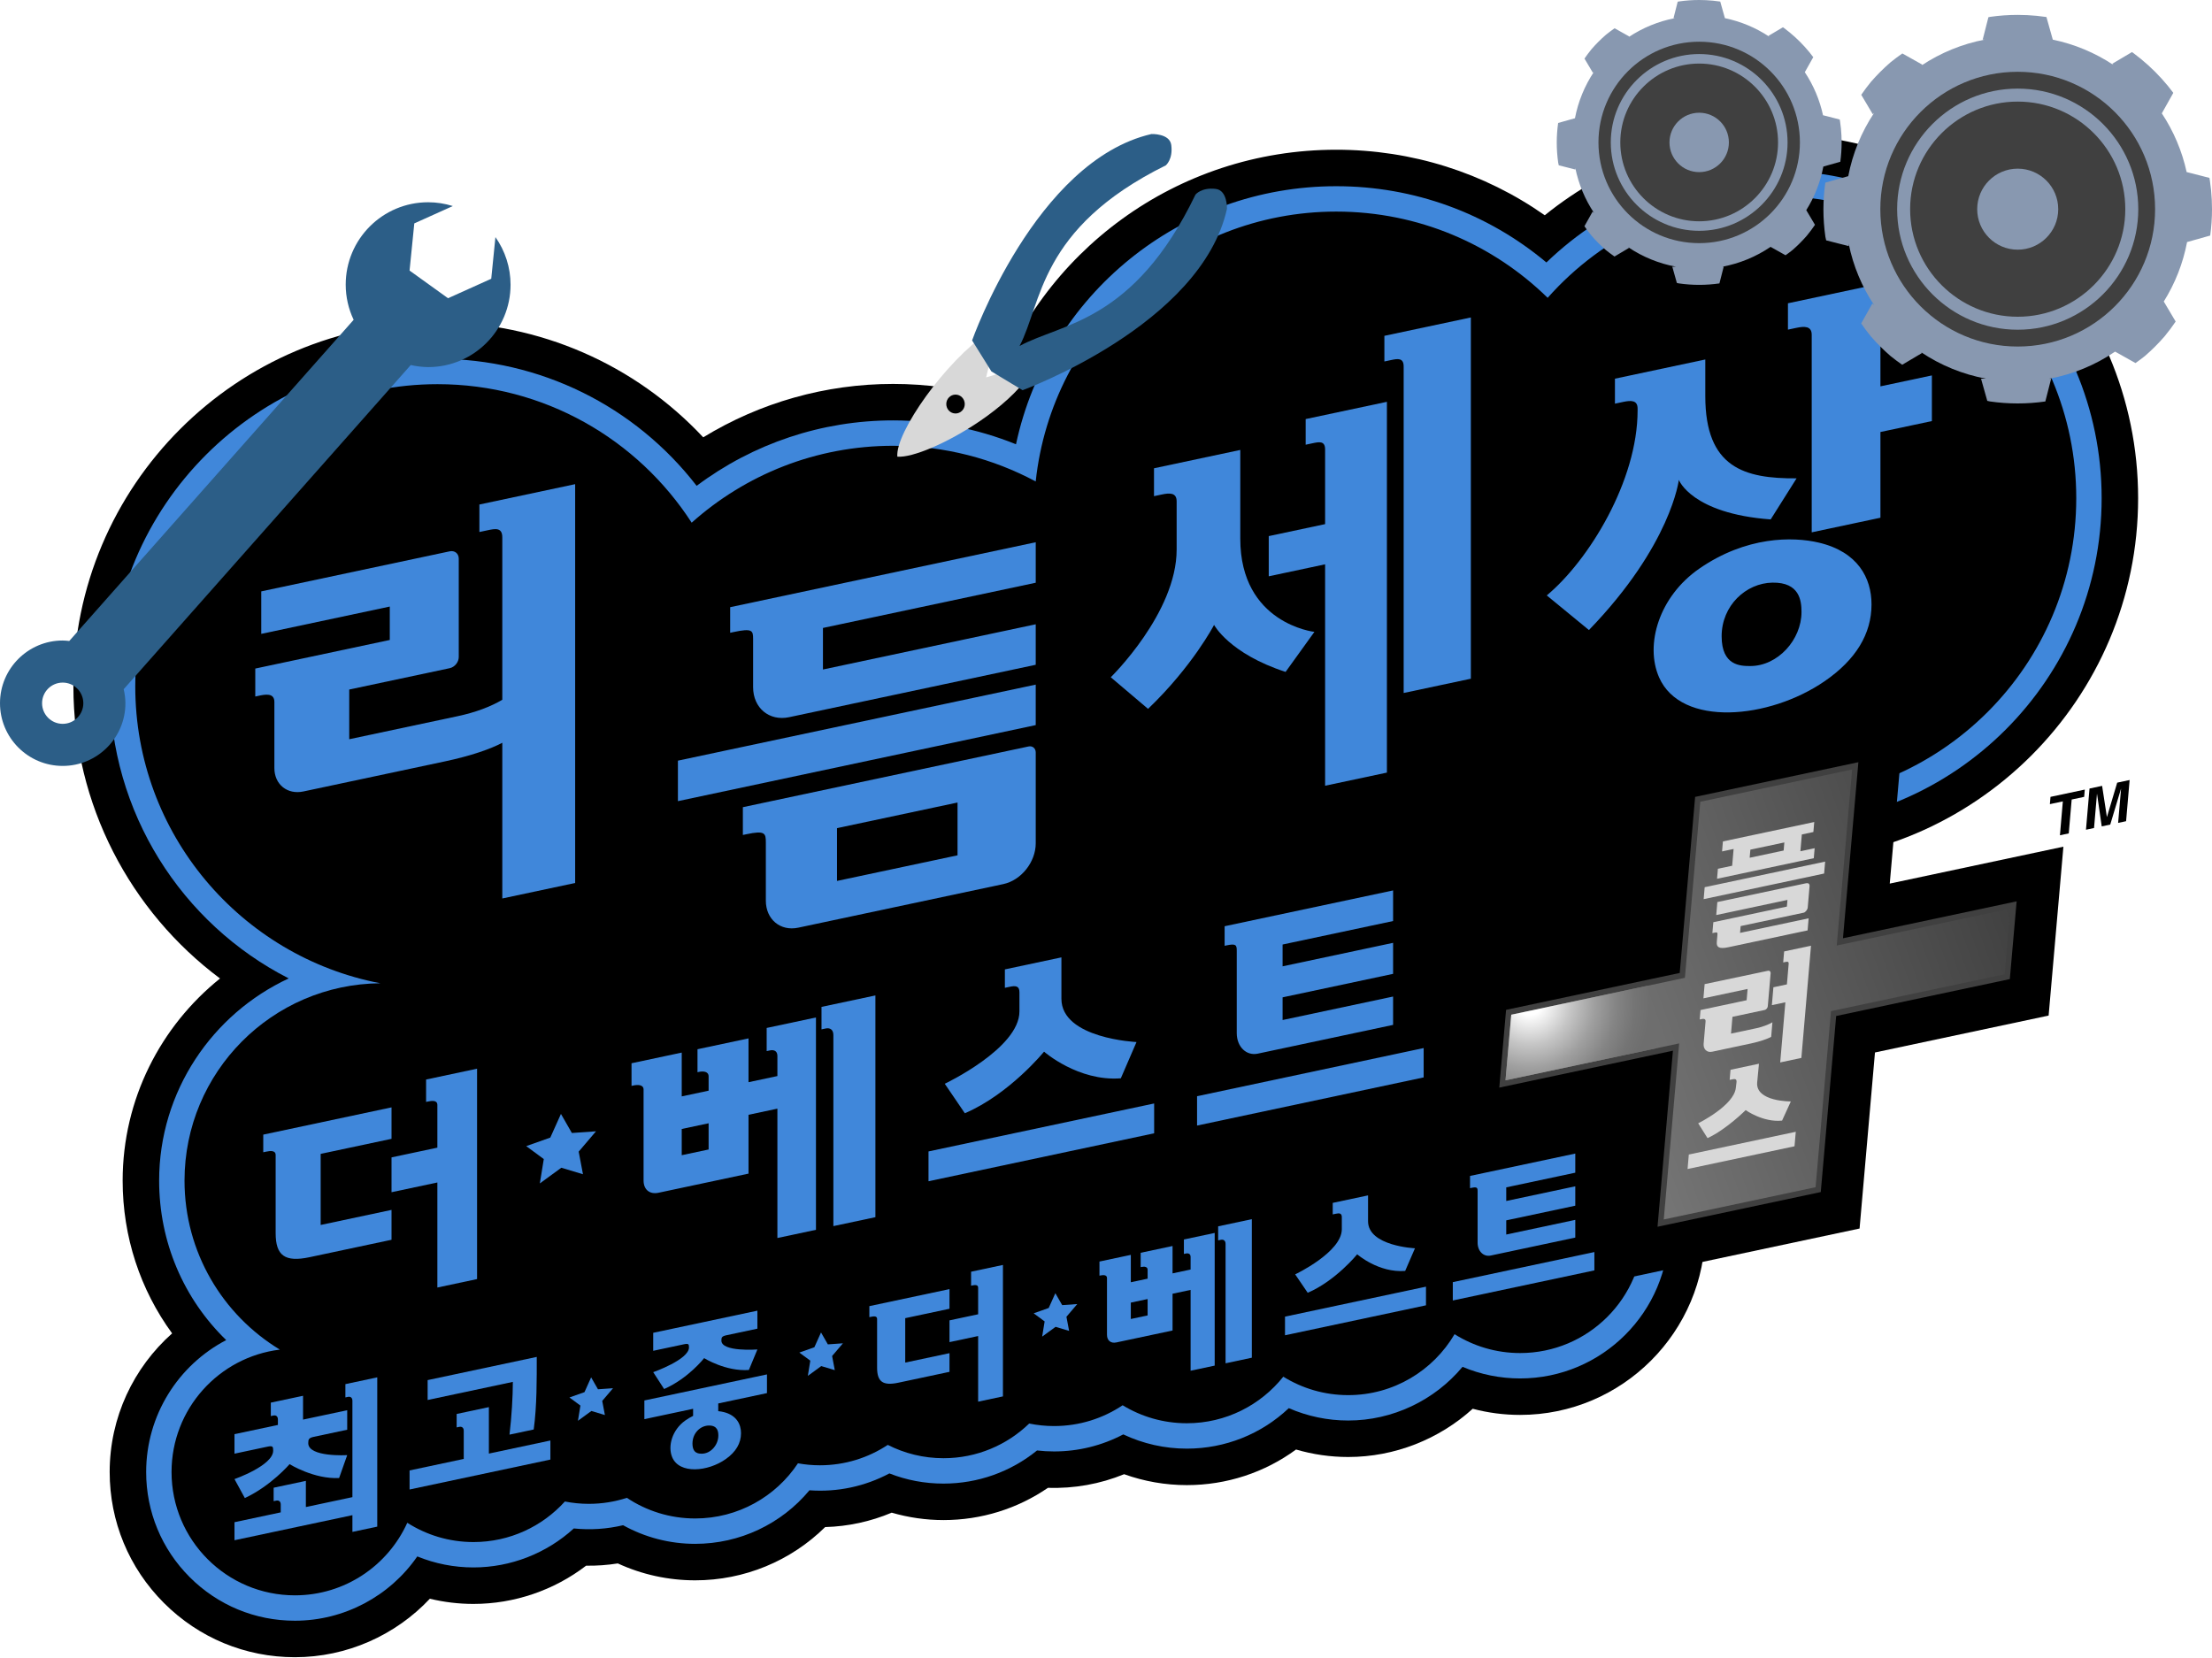
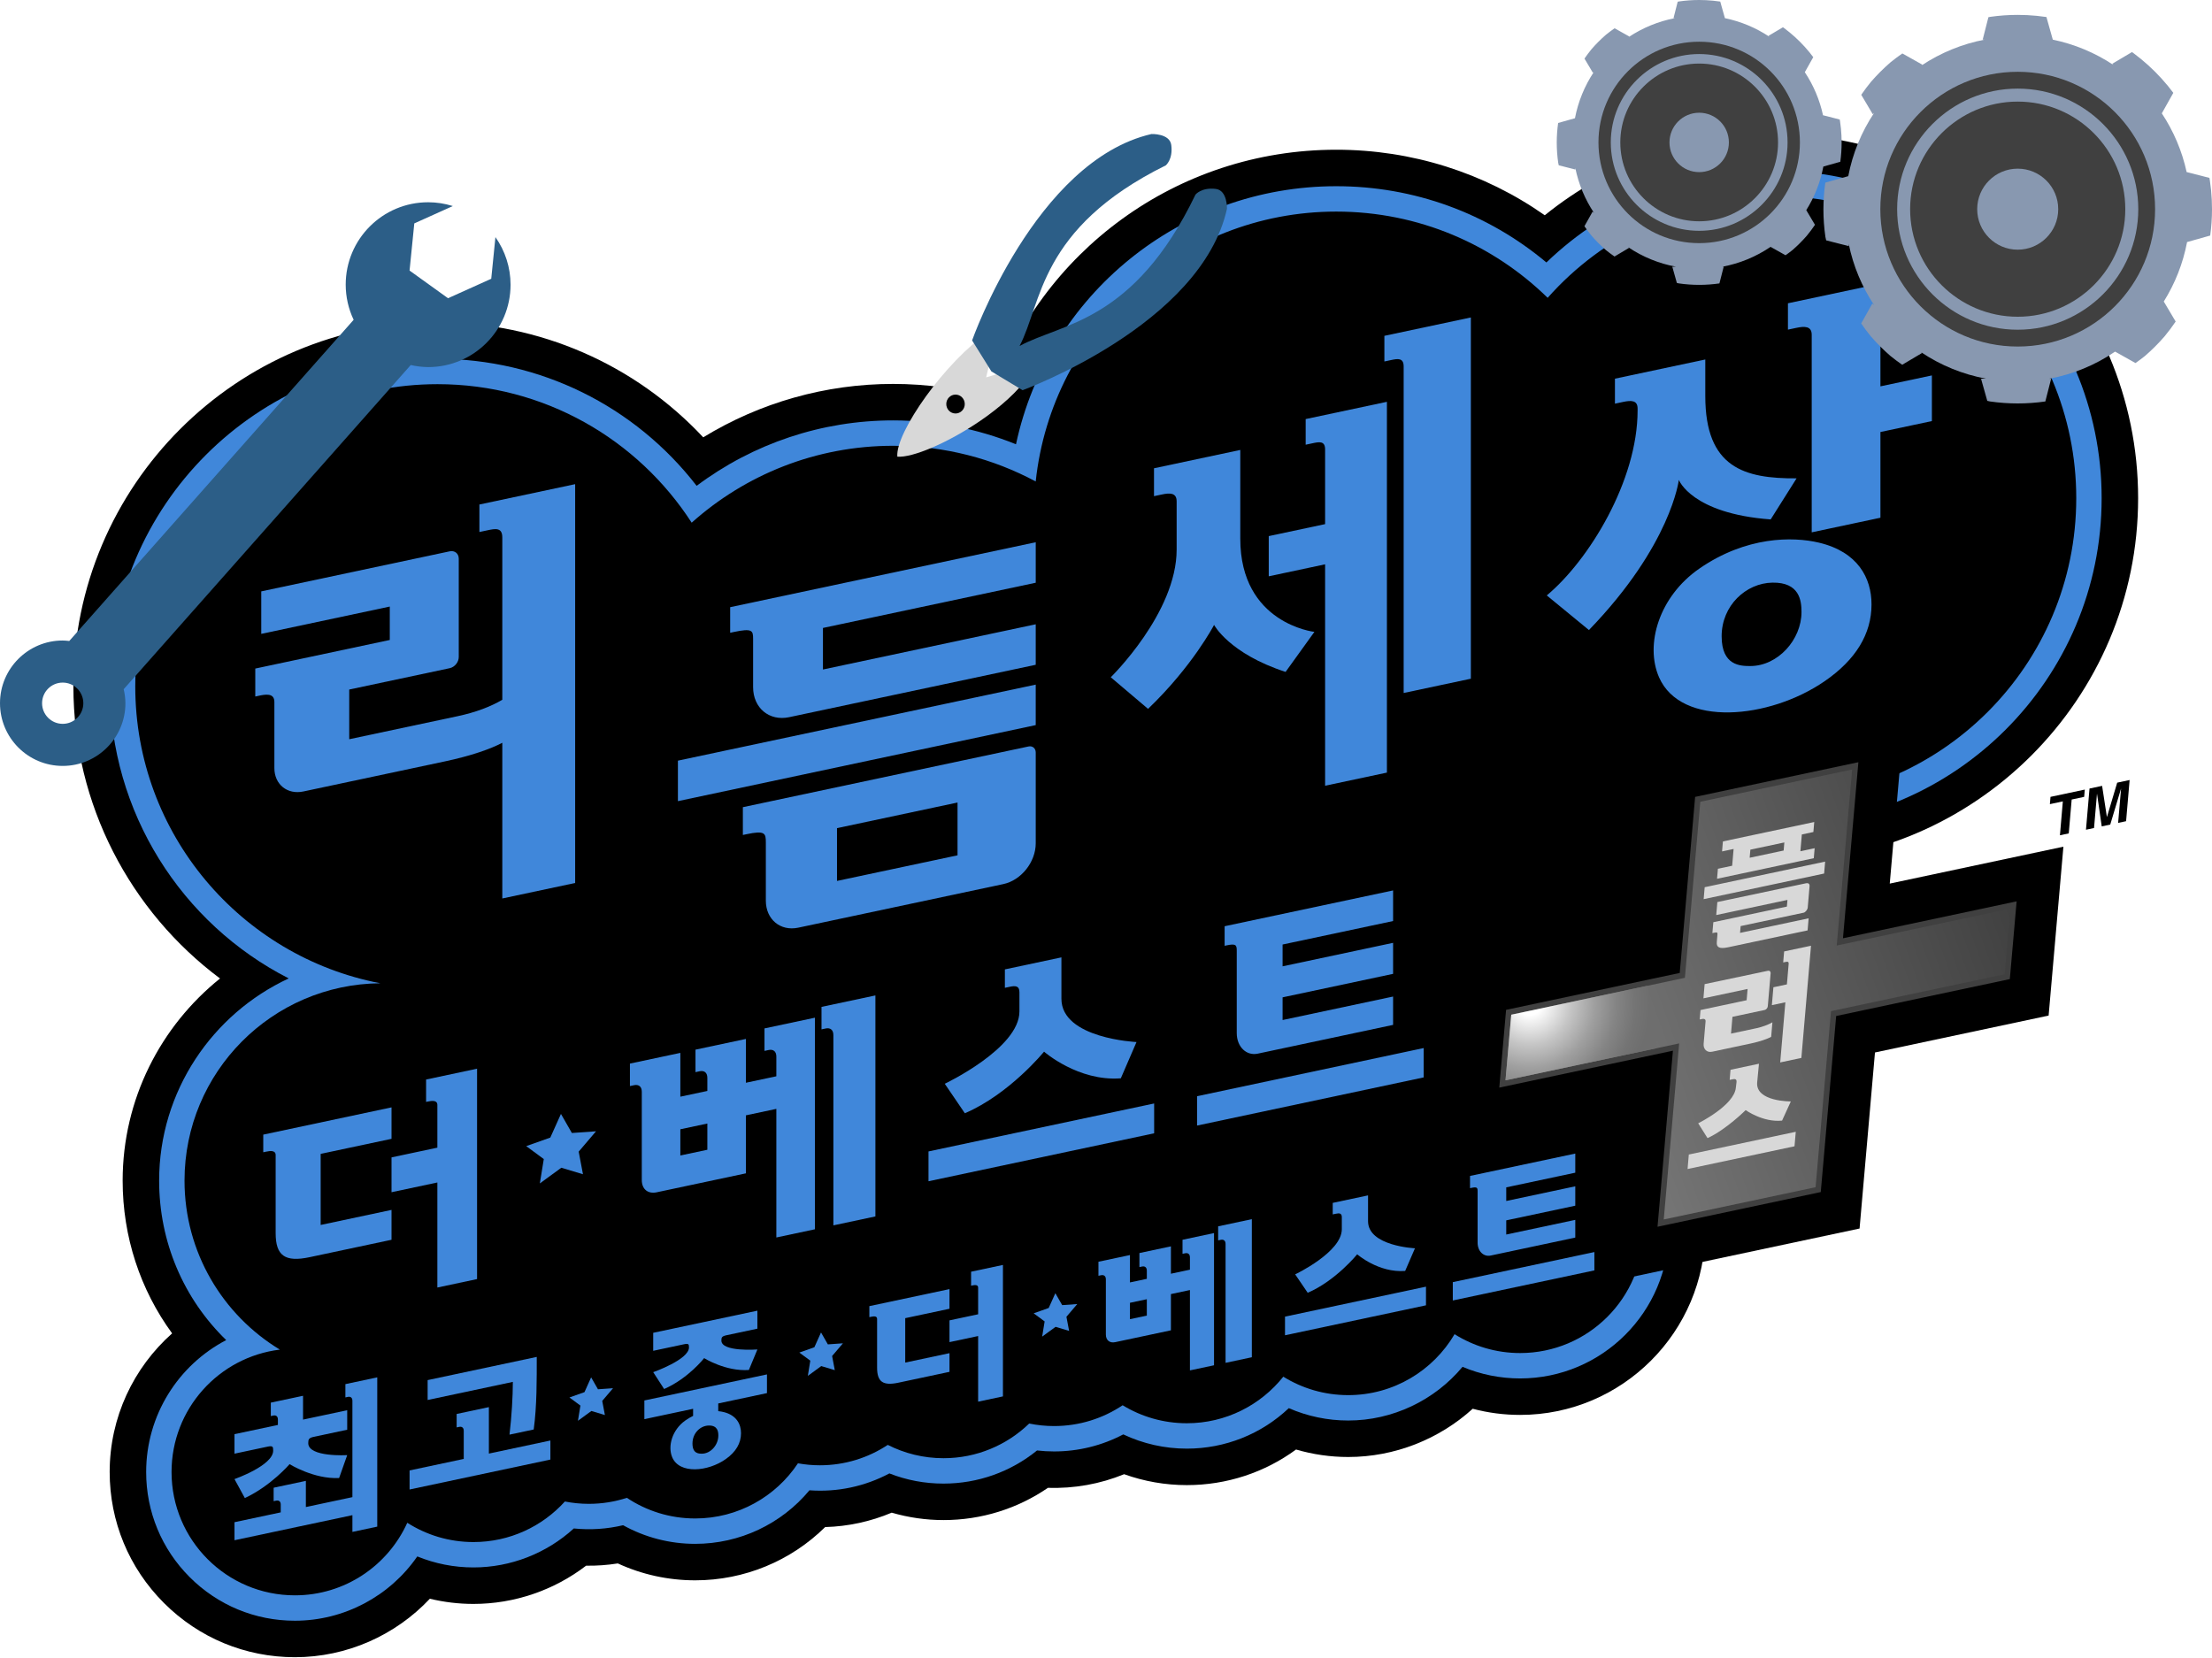
<svg xmlns="http://www.w3.org/2000/svg" xmlns:xlink="http://www.w3.org/1999/xlink" version="1.1" id="Layer_1" x="0px" y="0px" viewBox="0 0 666.667 499.493" xml:space="preserve" width="666.667" height="499.493">
  <defs id="defs47893" />
  <style type="text/css" id="style47793">
	.st0{fill:#4087DA;}
	.st1{fill:#404040;}
	.st2{fill:url(#SVGID_1_);}
	.st3{clip-path:url(#SVGID_2_);fill:url(#SVGID_3_);}
	.st4{fill:#D8D8D8;}
	.st5{fill-rule:evenodd;clip-rule:evenodd;fill:#8898B0;}
	.st6{fill-rule:evenodd;clip-rule:evenodd;fill:#404040;}
	.st7{fill:#8898B0;}
	.st8{fill:#2C5E87;}
	.st9{fill-rule:evenodd;clip-rule:evenodd;fill:#2C5E87;}
</style>
  <g id="Cloud_00000000183532777433781470000003896592949874560179_" transform="scale(1.333333)">
    <path id="Black_00000155855611272096255510000006401015884962258084_" d="m 400.988,194.928 c 45.388,0 82.313,-36.925 82.313,-82.312 0,-45.387 -36.926,-82.312 -82.313,-82.312 -18.975,0 -37.248,6.572 -51.806,18.358 -13.729,-9.625 -30.057,-14.815 -47.133,-14.815 -36.068,0 -67.014,23.091 -78.028,55.973 -7.184,-2.001 -14.647,-3.033 -22.142,-3.033 -15.267,0 -30.085,4.22 -42.923,12.073 -15.419,-16.485 -36.991,-25.999 -60.053,-25.999 -45.387,0 -82.312,36.925 -82.312,82.312 0,26.677 12.853,50.868 33.144,66.021 -13.403,10.766 -22.011,27.278 -22.011,45.694 0,12.711 3.994,24.692 11.183,34.529 -8.698,7.714 -14.117,18.965 -14.117,31.339 -4.9e-4,11.182 4.354,21.695 12.261,29.603 7.907,7.906 18.42,12.262 29.603,12.262 11.728,0 22.723,-4.939 30.513,-13.22 3.206,0.776 6.511,1.174 9.851,1.174 0.002,0 0.002,0 0.004,0 9.253,0 18.209,-3.089 25.464,-8.643 2.41,0.039 4.802,-0.136 7.164,-0.511 5.454,2.513 11.397,3.821 17.486,3.821 11.131,0 21.625,-4.39 29.378,-12.038 5.21,-0.146 10.3,-1.255 15.049,-3.258 3.795,1.104 7.749,1.675 11.705,1.675 8.526,0 16.7,-2.554 23.611,-7.292 5.94,0.2 11.805,-0.863 17.219,-3.077 4.521,1.624 9.312,2.466 14.17,2.466 9.022,0 17.609,-2.854 24.692,-8.046 3.807,1.116 7.772,1.69 11.785,1.69 10.504,0 20.533,-4.005 28.146,-10.904 3.475,0.92 7.072,1.391 10.711,1.391 23.084,0 41.864,-18.779 41.864,-41.863 0,-1.772 -0.11,-3.529 -0.328,-5.267 12.831,-11.612 20.253,-28.085 20.253,-45.745 0,-9.841 -2.324,-19.441 -6.767,-28.113 0.277,-1.309 0.51,-2.626 0.695,-3.949 0.556,0.011 1.111,0.017 1.667,0.017 z" />
    <path id="Blue_1_" class="st0" d="m 400.988,38.55 c -19.239,0 -37.68,7.51 -51.437,20.782 -13.308,-11.157 -29.965,-17.239 -47.502,-17.239 -35.3,0 -65.147,24.579 -72.394,58.336 -8.782,-3.545 -18.249,-5.396 -27.776,-5.396 -16.097,0 -31.64,5.213 -44.409,14.791 -13.992,-18.091 -35.447,-28.717 -58.567,-28.717 -40.84,0 -74.065,33.226 -74.065,74.065 0,28.375 16.153,53.621 40.423,66.005 -17.264,8.011 -29.29,25.529 -29.29,45.71 0,13.851 5.518,26.692 15.158,36.049 -10.826,5.644 -18.091,16.979 -18.091,29.819 -4.9e-4,8.979 3.496,17.421 9.846,23.771 6.35,6.35 14.791,9.847 23.771,9.847 11.143,0 21.463,-5.553 27.67,-14.535 4.009,1.639 8.312,2.489 12.695,2.489 10e-4,0 0.002,0 0.003,0 8.411,0 16.516,-3.179 22.682,-8.811 3.748,0.384 7.511,0.129 11.14,-0.73 4.971,2.761 10.551,4.209 16.292,4.209 10.061,0 19.475,-4.467 25.831,-12.105 6.366,0.46 12.563,-0.894 18.071,-3.815 3.888,1.527 7.988,2.3 12.229,2.3 7.769,0 15.172,-2.641 21.145,-7.489 1.278,0.146 2.566,0.221 3.854,0.221 5.492,0 10.833,-1.324 15.636,-3.854 4.47,2.113 9.373,3.219 14.365,3.219 8.676,0 16.851,-3.288 23.052,-9.151 4.216,1.838 8.781,2.796 13.426,2.796 10.023,0 19.511,-4.544 25.843,-12.133 4.1,1.724 8.518,2.62 13.015,2.62 18.536,0 33.617,-15.081 33.617,-33.617 0,-2.894 -0.364,-5.737 -1.085,-8.496 13.233,-10.109 21.01,-25.692 21.01,-42.516 0,-9.521 -2.51,-18.782 -7.283,-26.953 1.186,-4.33 1.785,-8.787 1.785,-13.285 0,-0.214 -0.002,-0.428 -0.005,-0.643 3.095,0.391 6.219,0.587 9.346,0.587 40.84,0 74.066,-33.226 74.066,-74.065 0,-40.84 -33.227,-74.065 -74.066,-74.065 z" />
    <path id="Black_1_" d="m 400.989,44.287 c -20.36,0 -38.637,8.909 -51.155,23.036 C 337.513,55.266 320.651,47.83 302.05,47.83 c -35.264,-6e-5 -64.285,26.715 -67.938,61.009 -9.602,-5.147 -20.575,-8.069 -32.232,-8.069 -17.493,0 -33.448,6.577 -45.534,17.388 C 144.18,99.318 122.999,86.844 98.904,86.844 c -37.737,0 -68.328,30.592 -68.328,68.328 0,33.316 23.845,61.057 55.399,67.102 -24.479,0.192 -44.266,20.089 -44.266,44.613 0,16.201 8.635,30.383 21.552,38.201 -13.795,1.676 -24.485,13.419 -24.485,27.667 -6e-5,15.398 12.482,27.88 27.88,27.88 11.305,6e-5 21.031,-6.732 25.407,-16.403 4.323,2.755 9.452,4.358 14.958,4.358 8.196,6e-5 15.565,-3.537 20.666,-9.167 1.751,0.344 3.559,0.529 5.411,0.529 3.003,0 5.893,-0.48 8.603,-1.359 4.42,2.945 9.727,4.665 15.437,4.665 9.699,0 18.237,-4.955 23.232,-12.469 1.608,0.288 3.261,0.447 4.952,0.447 5.674,0 10.948,-1.699 15.351,-4.61 3.784,1.921 8.062,3.01 12.596,3.01 7.528,0 14.354,-2.989 19.37,-7.838 1.818,0.373 3.7,0.569 5.628,0.569 5.735,0 11.063,-1.733 15.495,-4.702 4.226,2.58 9.192,4.068 14.506,4.068 8.835,6e-5 16.704,-4.114 21.812,-10.526 4.261,2.641 9.284,4.17 14.665,4.17 10.25,6e-5 19.202,-5.535 24.047,-13.776 4.292,2.697 9.367,4.263 14.811,4.263 15.398,6e-5 27.88,-12.482 27.88,-27.88 0,-3.805 -0.765,-7.43 -2.144,-10.734 13.268,-8.495 22.069,-23.354 22.069,-40.277 0,-9.65 -2.869,-18.625 -7.786,-26.138 1.476,-4.433 2.287,-9.171 2.287,-14.1 0,-2.598 -0.235,-5.141 -0.661,-7.617 5.053,1.191 10.322,1.825 15.74,1.825 37.737,0 68.328,-30.592 68.329,-68.328 -1e-5,-37.737 -30.592,-68.329 -68.329,-68.329 z" />
  </g>
  <g id="_xFF0B__1_" transform="scale(1.333333)">
    <g id="_xFF0B__00000041273916913447319150000010207247990595346349_">
      <polygon points="370.915,211.695 331.663,220.038 328.323,258.216 367.575,249.873 364.093,289.671 420.338,277.715 423.819,237.917 463.071,229.574 466.411,191.397 427.16,199.74 430.641,159.942 374.397,171.897 " id="polygon47799" />
      <polygon class="st1" points="379.686,219.94 340.434,228.283 338.896,245.859 378.148,237.516 374.666,277.314 411.567,269.471 415.049,229.673 454.3,221.33 455.838,203.753 416.586,212.096 420.068,172.298 383.167,180.142 " id="polygon47801" />
      <linearGradient id="SVGID_1_" gradientUnits="userSpaceOnUse" x1="340.715" y1="245.443" x2="453.961" y2="204.225" gradientTransform="translate(0.0289,-0.02789)">
        <stop offset="0" style="stop-color:#828282" id="stop47803" />
        <stop offset="0.27" style="stop-color:#707070" id="stop47805" />
        <stop offset="1" style="stop-color:#414141" id="stop47807" />
      </linearGradient>
      <polygon class="st2" points="380.855,221.039 341.604,229.382 340.306,244.212 379.558,235.869 376.076,275.667 410.397,268.372 413.879,228.573 453.131,220.23 454.428,205.401 415.177,213.744 418.658,173.946 384.337,181.241 " id="polygon47810" style="fill:url(#SVGID_1_)" />
      <g id="g47835">
        <defs id="defs47813">
          <polygon id="SVGID_6_" points="380.855,221.039 341.604,229.382 340.306,244.212 379.558,235.869 " />
        </defs>
        <clipPath id="SVGID_2_">
          <use xlink:href="#SVGID_6_" style="overflow:visible" id="use47815" />
        </clipPath>
        <radialGradient id="SVGID_3_" cx="351.558" cy="267.275" r="34.401" gradientTransform="matrix(0.79125,0,0,0.79125,67.58496,15.30352)" gradientUnits="userSpaceOnUse">
          <stop offset="0.1" style="stop-color:#FFFFFF" id="stop47818" />
          <stop offset="0.139" style="stop-color:#F5F5F5" id="stop47820" />
          <stop offset="0.345" style="stop-color:#C5C5C5" id="stop47822" />
          <stop offset="0.54" style="stop-color:#9F9F9F" id="stop47824" />
          <stop offset="0.72" style="stop-color:#848484" id="stop47826" />
          <stop offset="0.879" style="stop-color:#747474" id="stop47828" />
          <stop offset="1" style="stop-color:#6E6E6E" id="stop47830" />
        </radialGradient>
        <path class="st3" d="m 345.44,201.426 c -13.536,0 -24.608,11.62 -25.565,25.122 -1.116,15.758 11.267,28.96 26.822,29.096 l 27.364,-2e-5 c 0,0 0.411,-19.726 0.411,-20.109 0,-3.367 -1.94,-34.108 -29.032,-34.108 z" clip-path="url(#SVGID_2_)" id="path47833" style="fill:url(#SVGID_3_)" />
      </g>
    </g>
    <path id="스_00000098216975898600519910000015412062904805126294_" class="st4" d="m 404.801,248.983 -1.982,4.336 c -4.306,0.449 -8.229,-2.373 -8.229,-2.373 0,0 -4.417,4.407 -8.62,6.331 l -2.113,-3.35 c 0,0 8.169,-4.024 8.518,-8.078 l 0.15,-1.259 c 0.062,-0.724 -0.386,-0.723 -0.968,-0.599 l -0.585,0.124 0.196,-2.287 6.429,-1.367 -0.405,4.227 c -0.376,4.377 7.609,4.294 7.609,4.294 z m -23.062,12.004 -0.281,3.275 24.175,-5.139 0.281,-3.275 z" />
    <path id="러_00000149343708537089004440000006094829385774979723_" class="st4" d="m 397.064,232.423 c 1.324,-0.281 2.706,-0.814 3.573,-1.324 l -0.283,3.296 c -0.869,0.461 -2.571,1.061 -4.492,1.469 l -8.868,1.885 c -1.158,0.246 -2.01,-0.564 -1.903,-1.809 l 0.434,-5.051 c 0.062,-0.726 -0.626,-0.579 -1.09,-0.481 l -0.23,0.049 0.183,-2.134 10.421,-2.215 0.219,-2.551 -9.988,2.123 0.276,-3.212 14.324,-3.024 c 0.361,-0.076 0.627,0.177 0.594,0.565 l -0.641,7.46 c -0.033,0.389 -0.354,0.767 -0.716,0.844 l -7.272,1.546 -0.326,3.795 z m 6.223,-17.348 -0.214,2.491 0.443,-0.094 c 0.441,-0.094 0.845,-0.18 0.793,0.424 l -0.398,4.632 -3.051,0.649 -0.347,4.045 3.051,-0.649 -1.167,13.591 4.785,-1.017 2.178,-25.362 z" />
    <path id="플_2_" class="st4" d="m 408.824,207.589 -0.234,2.73 -17.956,3.817 c -1.988,0.423 -2.671,0.021 -2.57,-1.161 l 0.141,-1.644 c 0.044,-0.513 -0.012,-0.633 -0.614,-0.505 l -0.524,0.111 0.212,-2.466 16.628,-3.534 0.129,-1.507 -16.1,3.422 0.252,-2.938 20.07,-4.251 c 0.469,-0.099 0.825,0.096 0.774,0.688 l -0.421,4.899 c -0.024,0.275 -0.457,0.972 -0.926,1.072 l -14.231,3.025 -0.132,1.537 z m 3.732,-12.818 -27.23,5.788 -0.232,2.699 27.23,-5.788 z m -5.594,-2.343 0.326,-3.793 2.61,-0.555 0.194,-2.259 -20.644,4.388 -0.194,2.259 2.61,-0.555 -0.326,3.793 -3.223,0.685 -0.194,2.259 21.869,-4.648 0.194,-2.259 z m -11.311,-0.356 7.681,-1.633 -0.157,1.829 -7.681,1.633 z" />
  </g>
  <g id="리듬_세상_더_x30FB_베스트_최고_x30FB_중_x30FB_더_x30FB_베스트_1_" transform="scale(1.333333)">
    <path id="트_2_" class="st0" d="m 340.471,268.409 v 3.08 l 15.606,-3.317 -3e-5,4.38 -15.606,3.317 v 3.205 l 15.606,-3.317 v 4.003 l -19.119,4.064 c -1.577,0.335 -2.96,-0.942 -2.96,-2.91 l 3e-5,-11.647 c 0,-0.789 -0.122,-1.016 -1.433,-0.737 l -0.28,0.06 3e-5,-2.764 23.792,-5.057 v 4.324 z m -12.079,21.426 v 4.145 l 32.002,-6.802 v -4.145 z" />
    <path id="스_2_" class="st0" d="m 319.84,282.181 -2.217,5.124 c -6.032,0.465 -10.843,-3.766 -10.843,-3.766 0,0 -4.859,5.988 -11.185,8.702 l -2.835,-4.166 c 0,0 10.545,-4.995 10.545,-10.21 v -2.724 c 0,-0.931 -0.602,-0.927 -1.369,-0.764 l -0.686,0.146 v -2.603 l 7.984,-1.697 -3e-5,5.845 c 10e-6,5.631 10.606,6.113 10.606,6.113 z m -29.377,15.452 -3e-5,4.213 31.867,-6.774 v -4.213 z" />
-     <path id="베_2_" class="st0" d="m 282.964,275.6 -6e-5,31.319 -5.937,1.262 1.2e-4,-26.981 c 0,-0.765 -0.465,-1.064 -1.082,-0.933 l -0.593,0.126 v -3.175 z m -15.358,7.862 0.439,-0.093 c 0.581,-0.123 1.078,0.052 1.078,0.777 l -3e-5,2.84 -4.079,0.867 3e-5,-6.187 -7.205,1.531 v 3.245 l 0.211,-0.045 c 0.581,-0.123 1.359,-0.084 1.359,0.641 l -3e-5,2.012 -3.797,0.807 2e-5,-6.187 -7.089,1.507 v 3.198 l 0.266,-0.057 c 0.581,-0.123 1.434,-0.15 1.434,0.575 l -5e-5,12.846 c 0,1.292 0.865,1.993 2.112,1.728 l 12.71,-2.701 3e-5,-8.31 4.079,-0.867 -6e-5,18.271 5.446,-1.157 6e-5,-29.991 -6.962,1.48 v 3.27 z m -8.198,13.896 -3.797,0.807 v -3.703 l 3.797,-0.807 z" />
+     <path id="path41-6" d="m 255.415,294.504 3.813,-0.81 v 3.704 l -3.813,0.81 z m 11.882,-14.246 v 3.175 l 0.594,-0.126 c 0.617,-0.131 1.082,0.167 1.082,0.932 v 2.779 l -4.299,0.914 v -6.188 l -7.121,1.514 v 3.175 l 0.594,-0.126 c 0.617,-0.131 1.082,0.167 1.082,0.932 v 1.85 l -3.813,0.81 v -6.188 l -7.121,1.513 v 3.175 l 0.593,-0.126 c 0.617,-0.131 1.082,0.168 1.082,0.932 v 4.7e-4 12.468 c 0,1.292 0.865,1.994 2.112,1.728 l 12.592,-2.676 v -8.192 l 4.299,-0.914 v 18.165 l 5.446,-1.158 v -29.886 z m 15.667,-4.659 v 31.214 l -5.937,1.263 v -26.877 c 0,-0.765 -0.465,-1.063 -1.082,-0.932 l -0.593,0.126 v -3.175 z" style="fill:#4087da;fill-opacity:1;fill-rule:nonzero;stroke:none;stroke-width:0.625" clip-path="none" />
    <polygon id="_x2605__4_" class="st0" points="237.05,295.677 233.648,296.884 236.129,298.71 235.57,302.15 238.605,299.937 241.663,300.855 241.057,297.662 243.505,294.789 240.096,295.029 238.551,292.335 " />
    <path id="더_1_" class="st0" d="m 204.617,308.018 10.007,-2.127 v 4.219 l -11.564,2.458 c -3.5,0.744 -4.801,-0.22 -4.801,-3.404 v -11.021 c -7.9e-4,-0.706 -0.789,-0.597 -1.365,-0.475 l -0.385,0.082 v -2.491 l 18.115,-3.85 v 4.443 l -10.007,2.127 v 10.039 z m 14.888,-20.541 v 3.162 l 0.227,-0.048 c 0.576,-0.122 1.365,-0.232 1.365,0.476 v 6.033 l -6.473,1.376 v 4.918 l 6.473,-1.376 -3e-5,14.837 5.607,-1.192 v -29.716 z" />
    <polygon id="_x2605__3_" class="st0" points="184.082,304.55 180.68,305.758 183.161,307.583 182.603,311.024 185.638,308.81 188.695,309.729 188.09,306.536 190.537,303.663 187.128,303.903 185.584,301.209 " />
    <path id="중_1_" class="st0" d="m 155.735,304.599 c 0,-0.745 -0.063,-0.945 -1.19,-0.706 l -6.893,1.465 v -4.069 l 23.549,-5.005 v 4.069 l -6.946,1.476 c -1.092,0.232 -1.19,0.494 -1.19,1.212 0,2.625 8.137,2.013 8.137,2.013 l -1.928,4.639 c -5.246,0.372 -10.113,-2.68 -10.113,-2.68 0,0 -3.541,4.569 -9.043,6.982 l -2.465,-3.81 c 0,0 8.083,-2.833 8.083,-5.587 z m 6.617,12.66 v 1.739 c 0.48,0.047 0.916,0.125 1.292,0.222 2.857,0.733 3.855,2.746 3.855,4.762 0,2.258 -1.144,4.217 -3.42,5.835 -4.073,2.896 -10.526,3.448 -12.136,-0.401 -1.05,-2.512 -0.008,-6.186 2.949,-8.294 0.595,-0.424 1.189,-0.768 1.775,-1.053 v -1.601 l -11.014,2.341 6e-5,-4.227 27.712,-5.89 v 4.227 z m 0.021,7.256 c 0,-0.865 -0.14,-2.284 -2.128,-2.268 -1.937,0.015 -3.719,1.716 -3.719,4.069 0,2.27 1.401,2.288 2.087,2.297 2.027,0.026 3.76,-1.978 3.76,-4.098 z" />
    <polygon id="_x2605__2_" class="st0" points="132.118,314.701 128.716,315.909 131.197,317.734 130.639,321.175 133.674,318.961 136.731,319.88 136.126,316.687 138.573,313.814 135.164,314.054 133.62,311.36 " />
    <path id="고_1_" class="st0" d="m 115.924,312.382 -19.261,4.094 v -4.495 l 24.665,-5.243 c 0,4.946 0.046,11.071 -0.689,16.407 l -5.472,1.163 c 0.481,-4.027 0.757,-8.629 0.757,-11.927 z m -5.417,16.21 6e-5,-10.505 -7.285,1.548 v 3.038 l 0.568,-0.121 c 0.59,-0.125 1.036,0.16 1.036,0.892 l -6e-5,6.354 -12.246,2.603 v 4.309 l 31.831,-6.766 v -4.309 z" />
    <path id="최_1_" class="st0" d="m 61.749,327.924 c 0,-0.887 -0.064,-1.158 -1.288,-0.898 l -7.458,1.585 v -4.409 l 9.815,-2.086 v -1.233 c 0,-0.732 -0.445,-1.018 -1.036,-0.892 l -0.568,0.121 v -3.038 l 7.285,-1.548 -6e-5,5.384 9.984,-2.122 v 4.409 l -7.516,1.598 c -1.182,0.251 -1.288,0.568 -1.288,1.446 0,3.208 8.804,2.703 8.804,2.703 l -1.83,5.171 c -5.676,0.299 -11.198,-3.136 -11.198,-3.136 0,0 -4.159,4.879 -10.111,7.665 l -2.34,-4.285 c -2e-5,-1e-5 8.746,-3.067 8.746,-6.433 z m 16.324,-15.034 v 3.003 l 0.561,-0.119 c 0.584,-0.124 1.024,0.158 1.024,0.882 l -6e-5,21.782 -10.519,2.236 6e-5,-5.915 -7.285,1.548 v 3.038 l 0.568,-0.121 c 0.59,-0.125 1.036,0.16 1.036,0.892 l -6e-5,1.764 -10.454,2.222 v 4.076 l 26.655,-5.666 v 3.783 l 5.616,-1.194 v -33.744 z" />
    <path id="트_1_" class="st0" d="m 289.917,213.514 3e-5,4.929 24.977,-5.309 v 7.011 l -24.977,5.309 v 5.129 l 24.977,-5.309 v 6.407 l -30.6,6.504 c -2.524,0.537 -4.738,-1.508 -4.738,-4.657 l 3e-5,-18.64 c 0,-1.263 -0.196,-1.626 -2.293,-1.18 l -0.449,0.095 3e-5,-4.423 38.08,-8.094 v 6.92 z m -19.333,34.292 v 6.634 l 51.219,-10.887 3e-5,-6.634 z" />
    <path id="스_1_" class="st0" d="m 256.898,235.557 -3.548,8.201 c -9.654,0.744 -17.354,-6.027 -17.354,-6.027 0,0 -7.777,9.584 -17.902,13.927 l -4.538,-6.667 c 0,0 16.877,-7.995 16.877,-16.341 v -4.36 c 0,-1.491 -0.963,-1.484 -2.191,-1.223 l -1.099,0.234 v -4.165 l 12.779,-2.716 v 9.356 c -1e-5,9.013 16.975,9.783 16.975,9.783 z m -47.018,24.73 v 6.742 l 51.004,-10.841 v -6.742 z" />
-     <path id="베_1_" class="st0" d="m 197.877,225.024 v 50.126 l -9.502,2.02 6e-5,-43.184 c 0,-1.224 -0.745,-1.702 -1.732,-1.493 l -0.95,0.202 v -5.082 z m -24.581,12.584 0.702,-0.149 c 0.93,-0.198 1.725,0.083 1.725,1.244 l -2e-5,4.546 -6.529,1.388 2e-5,-9.903 -11.531,2.451 v 5.194 l 0.337,-0.072 c 0.93,-0.198 2.175,-0.135 2.175,1.026 l -3e-5,3.22 -6.077,1.292 v -9.903 l -11.346,2.412 v 5.118 l 0.426,-0.091 c 0.93,-0.198 2.295,-0.24 2.295,0.921 l -5e-5,20.56 c 0,2.068 1.384,3.19 3.38,2.766 l 20.342,-4.324 2e-5,-13.3 6.529,-1.388 -6e-5,29.243 8.716,-1.853 v -48 l -11.143,2.368 v 5.233 z m -13.121,22.24 -6.077,1.292 v -5.927 l 6.077,-1.292 z" />
+     <path id="path41" d="m 153.787,255.278 6.102,-1.297 v 5.928 l -6.102,1.297 z m 19.016,-22.799 v 5.081 l 0.95,-0.201 c 0.987,-0.21 1.732,0.268 1.732,1.492 v 4.448 l -6.881,1.462 v -9.903 l -11.397,2.423 v 5.082 l 0.95,-0.202 c 0.987,-0.21 1.732,0.268 1.732,1.492 v 2.961 l -6.102,1.297 v -9.903 l -11.397,2.422 v 5.082 l 0.949,-0.202 c 0.988,-0.21 1.732,0.269 1.732,1.492 v 7.5e-4 19.954 c 0,2.068 1.384,3.191 3.38,2.766 l 20.153,-4.283 v -13.111 l 6.881,-1.462 v 29.072 l 8.716,-1.853 v -47.83 z m 25.074,-7.456 v 49.956 l -9.502,2.021 v -43.015 c 0,-1.224 -0.744,-1.702 -1.732,-1.492 l -0.949,0.202 v -5.082 z" style="fill:#4087da;fill-opacity:1;fill-rule:nonzero;stroke:none;stroke-width:1" clip-path="none" />
    <polygon id="_x2605__1_" class="st0" points="124.392,257.156 118.947,259.089 122.918,262.01 122.024,267.517 126.882,263.974 131.775,265.444 130.806,260.334 134.724,255.736 129.267,256.12 126.796,251.808 " />
    <path id="더" class="st0" d="m 72.484,276.909 16.016,-3.404 v 6.752 l -18.508,3.934 c -5.601,1.191 -7.684,-0.352 -7.684,-5.447 V 261.105 c -0.001,-1.13 -1.263,-0.956 -2.185,-0.76 l -0.616,0.131 v -3.986 l 28.993,-6.163 v 7.11 l -16.016,3.404 z m 23.829,-32.875 v 5.06 l 0.363,-0.077 c 0.922,-0.196 2.185,-0.371 2.185,0.761 v 9.656 l -10.361,2.202 v 7.872 l 10.361,-2.202 -6e-5,23.746 8.975,-1.908 v -47.56 z" />
    <path id="상_1_" class="st0" d="m 411.137,122.665 c -5.915,-1.398 -16.429,-1.451 -27.015,5.866 -9.13,6.31 -12.347,17.196 -9.105,24.588 4.969,11.328 24.89,9.517 37.462,0.845 7.025,-4.846 10.558,-10.666 10.558,-17.338 0,-5.956 -3.081,-11.875 -11.901,-13.96 z m -15.533,27.896 c -2.12,-0.007 -6.444,-0.022 -6.444,-6.729 0,-6.951 5.501,-12.027 11.482,-12.126 6.139,-0.102 6.57,4.087 6.57,6.642 -10e-6,6.261 -5.35,12.234 -11.608,12.213 z m 41.078,-65.695 v 10.319 l -11.629,2.472 v 19.378 l -15.533,3.302 V 75.686 c 0,-2.011 -1.636,-1.963 -3.501,-1.567 l -1.873,0.398 v -5.959 l 20.906,-4.444 v 23.222 z m -57.199,23.62 c 0,0 -1.706,14.692 -20.319,33.939 l -9.53,-7.826 c 9.537,-7.948 20.529,-25.933 20.529,-41.798 v -0.448 c 0,-1.906 -1.462,-1.88 -3.282,-1.493 l -1.84,0.391 v -5.647 l 20.424,-4.341 V 89.548 c 0,16.203 8.861,18.662 20.634,18.584 l -5.856,9.286 c -17.89,-1.324 -20.759,-8.933 -20.759,-8.933 z" />
    <path id="세_1_" class="st0" d="m 297.109,142.84 -6.515,9.048 c -12.727,-4.134 -16.165,-10.626 -16.165,-10.626 0,0 -4.82,9.3 -14.923,18.981 l -8.428,-7.147 c 0,0 14.891,-14.525 14.891,-28.856 v -10.908 c 0,-1.995 -1.579,-1.924 -3.345,-1.549 l -1.774,0.377 v -6.302 l 19.503,-4.146 -3e-5,20.067 c 0,19.214 16.755,21.059 16.755,21.059 z m -1.975,-48.106 v 5.796 l 1.511,-0.321 c 1.504,-0.32 2.881,-0.612 2.881,1.383 v 16.89 l -12.738,2.708 v 9.086 l 12.738,-2.708 3e-5,50.051 13.972,-2.97 V 90.832 Z M 312.925,75.917 v 5.796 l 1.511,-0.321 c 1.504,-0.32 2.848,-0.541 2.848,1.454 v 73.808 l 15.187,-3.228 3e-5,-81.662 z" />
    <path id="듬_1_" class="st0" d="m 232.486,168.744 -64.568,13.724 v 6.284 l 0.801,-0.17 c 4.226,-0.898 4.392,-0.207 4.392,1.863 v 13.152 c 0,4.234 3.282,6.969 7.331,6.109 l 46.344,-9.851 c 4.049,-0.861 7.331,-4.991 7.331,-9.225 v -20.529 c 0,-0.941 -0.729,-1.549 -1.629,-1.358 z m -16.045,24.605 -27.245,5.791 V 187.205 l 27.245,-5.791 z m 17.674,-38.589 5e-5,9.153 -80.879,17.191 v -9.153 z m -48.095,-12.808 v 9.394 l 48.096,-10.223 v 9.153 l -55.739,11.848 c -4.498,0.956 -8.145,-2.083 -8.145,-6.788 l -3e-5,-10.905 c 0,-1.887 -0.166,-2.456 -4.385,-1.559 l -0.799,0.17 v -5.785 l 69.069,-14.681 v 9.153 z" />
    <path id="리_1_" class="st0" d="m 108.362,114.048 v 6.215 l 1.781,-0.378 c 1.773,-0.377 3.396,-0.722 3.396,1.597 v 36.708 c -2.619,1.539 -5.973,2.833 -10.107,3.712 l -24.491,5.206 v -11.235 l 22.711,-4.827 c 1.13,-0.24 2.046,-1.369 2.046,-2.521 v -22.244 c 0,-1.152 -0.916,-1.891 -2.046,-1.651 l -42.598,9.054 v 9.606 l 29.053,-6.176 v 7.554 l -30.404,6.463 v 6.32 l 0.718,-0.153 c 1.45,-0.308 3.599,-0.765 3.599,1.383 v 14.954 c 0,3.686 2.931,6.051 6.548,5.283 l 31.979,-6.797 c 5.999,-1.275 10.353,-2.819 12.992,-4.213 v 35.195 l 16.47,-3.501 v -90.156 z" />
  </g>
  <path id="_x2122__00000057868710934149650670000013053363600395592096_" d="m 620.835,251.756 0.877,-10.212 -3.907,0.831 0.189,-2.194 10.335,-2.197 -0.188,2.194 -3.767,0.801 -0.877,10.212 z m 17.538,-3.728 0.891,-10.37 -3.263,10.874 -2.57,0.546 -1.426,-9.878 -0.891,10.37 -2.429,0.516 1.066,-12.414 3.795,-0.807 1.442,9.36 0.028,-0.006 3.078,-10.321 3.746,-0.796 -1.066,12.414 z" style="stroke-width:1.333" />
  <g id="Cogs_1_" transform="scale(1.333333)">
    <g id="g47871">
      <path class="st5" d="m 456.082,3.366 c -2.091,4e-5 -4.18,0.149 -6.25,0.447 -0.125,0.027 -0.249,0.054 -0.373,0.081 l -1.291,5.061 h 0.454 c -5.088,0.977 -9.931,2.956 -14.248,5.821 l 0.156,-0.156 -4.523,-2.536 c -0.92,0.635 -1.815,1.305 -2.684,2.009 -1.581,1.37 -3.061,2.85 -4.431,4.431 -0.765,0.938 -1.491,1.908 -2.176,2.906 l 2.605,4.392 0.309,-0.309 c -2.883,4.333 -4.872,9.198 -5.85,14.31 l -5.185,1.459 c -0.28,1.988 -0.424,3.993 -0.43,6.001 -3e-5,2.092 0.149,4.181 0.447,6.251 0.055,0.267 0.113,0.534 0.174,0.799 l 5.102,1.303 V 55.17 c 1.015,4.959 2.983,9.674 5.795,13.882 l -0.45,-0.45 -2.531,4.514 c 0.689,1.005 1.42,1.981 2.191,2.926 1.37,1.581 2.85,3.061 4.431,4.431 0.858,0.694 1.743,1.356 2.651,1.984 l 4.46,-2.647 -0.189,-0.189 c 4.435,2.977 9.433,5.013 14.686,5.984 h -1.139 l 1.411,5.011 c 0.21,0.047 0.42,0.093 0.63,0.137 2.07,0.298 4.158,0.447 6.25,0.447 2.089,-3.5e-4 4.175,-0.15 6.243,-0.447 l 1.312,-5.142 h -0.433 c 5.334,-0.987 10.405,-3.073 14.89,-6.126 l 4.613,2.586 c 0.728,-0.511 1.44,-1.044 2.135,-1.598 1.581,-1.37 3.061,-2.85 4.431,-4.431 0.89,-1.078 1.728,-2.198 2.511,-3.356 l -2.677,-4.513 -0.042,0.042 c 2.593,-4.129 4.39,-8.707 5.3,-13.497 l 5.227,-1.47 c 0.271,-1.977 0.407,-3.971 0.408,-5.967 -3.7e-4,-0.718 -0.018,-1.436 -0.054,-2.154 -0.035,-0.718 -0.088,-1.435 -0.158,-2.15 -0.071,-0.715 -0.159,-1.428 -0.264,-2.139 -0.035,-0.209 -0.071,-0.418 -0.109,-0.627 l -5.137,-1.312 v 0.046 c -1.031,-4.756 -2.941,-9.278 -5.632,-13.333 l 0.01,0.01 2.598,-4.634 c -0.396,-0.532 -0.804,-1.054 -1.224,-1.567 -0.456,-0.556 -0.926,-1.1 -1.408,-1.633 -0.482,-0.532 -0.978,-1.053 -1.486,-1.561 -0.508,-0.508 -1.028,-1.004 -1.561,-1.487 -0.533,-0.482 -1.077,-0.951 -1.633,-1.407 -0.555,-0.456 -1.122,-0.898 -1.699,-1.327 -0.111,-0.079 -0.222,-0.157 -0.334,-0.235 l -4.455,2.642 0.275,0.275 c -4.171,-2.772 -8.836,-4.717 -13.742,-5.729 h 0.025 l -1.438,-5.111 c -0.016,-0.002 -0.032,-0.005 -0.049,-0.007 -0.711,-0.106 -1.424,-0.194 -2.139,-0.264 -0.715,-0.071 -1.432,-0.124 -2.15,-0.159 -0.718,-0.035 -1.436,-0.053 -2.155,-0.053 z" id="path47863" />
      <circle class="st6" cx="456.083" cy="47.283" r="31.054" id="circle47865" />
      <path class="st7" d="m 456.083,74.536 c -15.027,0 -27.253,-12.226 -27.253,-27.253 0,-15.027 12.226,-27.253 27.253,-27.253 15.027,0 27.253,12.226 27.253,27.253 0,15.027 -12.226,27.253 -27.253,27.253 z m 0,-51.571 c -13.409,0 -24.318,10.909 -24.318,24.318 0,13.409 10.909,24.318 24.318,24.318 13.409,0 24.318,-10.909 24.318,-24.318 0,-13.409 -10.909,-24.318 -24.318,-24.318 z" id="path47867" />
      <circle class="st5" cx="456.083" cy="47.283" r="9.158" id="circle47869" />
    </g>
    <g id="g47881">
      <path class="st5" d="m 384.083,0 c -1.533,3e-5 -3.064,0.11 -4.582,0.328 -0.091,0.019 -0.183,0.039 -0.274,0.06 l -0.947,3.71 h 0.333 c -3.73,0.716 -7.281,2.167 -10.446,4.267 l 0.115,-0.115 -3.316,-1.859 c -0.674,0.466 -1.331,0.957 -1.967,1.473 -1.159,1.004 -2.244,2.09 -3.249,3.249 -0.561,0.688 -1.093,1.399 -1.595,2.13 l 1.91,3.22 0.227,-0.227 c -2.113,3.177 -3.572,6.743 -4.289,10.491 l -3.801,1.07 c -0.206,1.458 -0.311,2.928 -0.315,4.4 -3e-5,1.533 0.11,3.065 0.328,4.583 0.041,0.196 0.083,0.391 0.127,0.586 l 3.74,0.955 v -0.341 c 0.744,3.636 2.187,7.092 4.248,10.178 l -0.33,-0.33 -1.856,3.309 c 0.505,0.737 1.041,1.452 1.606,2.145 1.004,1.159 2.09,2.244 3.249,3.249 0.629,0.509 1.278,0.994 1.943,1.455 L 368.212,56.044 368.073,55.905 c 3.252,2.182 6.916,3.675 10.767,4.387 h -0.835 l 1.034,3.674 c 0.154,0.035 0.308,0.068 0.462,0.1 1.517,0.218 3.049,0.328 4.582,0.328 1.531,-2.6e-4 3.061,-0.11 4.577,-0.328 l 0.962,-3.77 h -0.317 c 3.911,-0.724 7.628,-2.253 10.916,-4.491 l 3.382,1.896 c 0.534,-0.374 1.056,-0.765 1.565,-1.171 1.159,-1.004 2.244,-2.09 3.249,-3.249 0.653,-0.79 1.267,-1.611 1.841,-2.46 l -1.963,-3.308 -0.031,0.031 c 1.901,-3.027 3.219,-6.383 3.886,-9.895 l 3.832,-1.078 c 0.199,-1.45 0.299,-2.911 0.299,-4.374 -2.4e-4,-0.527 -0.013,-1.053 -0.04,-1.579 -0.026,-0.526 -0.064,-1.052 -0.116,-1.576 -0.052,-0.524 -0.116,-1.047 -0.194,-1.568 -0.026,-0.153 -0.052,-0.307 -0.08,-0.46 l -3.766,-0.962 v 0.034 c -0.756,-3.487 -2.156,-6.802 -4.129,-9.775 l 0.007,0.007 1.905,-3.397 c -0.29,-0.39 -0.59,-0.773 -0.897,-1.149 -0.334,-0.407 -0.679,-0.807 -1.032,-1.197 -0.354,-0.39 -0.717,-0.772 -1.089,-1.144 C 406.476,9.057 406.095,8.694 405.705,8.34 405.314,7.986 404.915,7.642 404.507,7.308 404.1,6.974 403.685,6.65 403.262,6.336 403.181,6.278 403.099,6.22 403.017,6.163 l -3.266,1.937 0.201,0.201 c -3.058,-2.032 -6.478,-3.458 -10.074,-4.2 h 0.019 L 388.843,0.354 C 388.831,0.352 388.819,0.351 388.807,0.349 388.286,0.272 387.763,0.207 387.239,0.155 386.714,0.103 386.189,0.065 385.663,0.039 385.136,0.013 384.61,-3e-5 384.083,2e-5 Z" id="path47873" />
      <circle class="st6" cx="384.083" cy="32.197" r="22.767" id="circle47875" />
      <path class="st7" d="m 384.083,52.176 c -11.017,0 -19.98,-8.963 -19.98,-19.979 0,-11.017 8.963,-19.98 19.98,-19.98 11.017,0 19.979,8.963 19.979,19.98 0,11.017 -8.962,19.979 -19.979,19.979 z m 0,-37.808 c -9.831,0 -17.829,7.998 -17.829,17.829 0,9.83 7.998,17.828 17.829,17.828 9.83,0 17.828,-7.998 17.828,-17.828 0,-9.831 -7.998,-17.829 -17.828,-17.829 z" id="path47877" />
      <circle class="st5" cx="384.083" cy="32.197" r="6.714" id="circle47879" />
    </g>
  </g>
  <g id="Pilers_1_" transform="matrix(6.215661,0,0,-6.215661,-757.5094,1106.005)">
    <path class="st4" d="m 169.787,161.818 c -2.049,-1.375 -4.506,-4.845 -4.406,-6.024 0.73,-0.063 2.463,0.674 4.012,1.731 0.962,0.657 1.854,1.437 2.388,2.226 z m 0.135,-1.184 0.745,-0.701 -0.98,-0.295 z m -1.72,-1.83 c 0.248,1.2e-4 0.448,-0.205 0.449,-0.458 0,-9e-5 0,-1.7e-4 0,-2.6e-4 3e-5,-0.253 -0.201,-0.458 -0.448,-0.458 -9e-5,0 -1.7e-4,0 -2.6e-4,0 -0.248,1.4e-4 -0.448,0.205 -0.448,0.458 -3e-5,0.253 0.201,0.458 0.448,0.458 z" id="path47884" />
    <path class="st8" d="m 177.698,171.438 c -5.627,-1.307 -8.691,-10.007 -8.691,-10.007 l 0.936,-1.503 c 0.022,-0.01 1.51,-0.911 1.51,-0.911 0,0 8.666,3.159 9.912,8.8 0,0 0.029,0.892 -0.544,0.961 -0.696,0.084 -0.983,-0.276 -0.983,-0.276 -2.987,-6.211 -6.499,-6.232 -8.53,-7.341 1.085,2.044 0.916,5.706 7.091,8.759 0,0 0.356,0.291 0.265,0.986 -0.075,0.572 -0.967,0.533 -0.967,0.533 z" id="path47886" />
  </g>
  <path id="Wrench_1_" class="st9" d="m 129.031,60.963 c -13.719,9.46e-4 -24.839,11.122 -24.84,24.84 0.007,3.664 0.823,7.281 2.392,10.592 L 20.874,193.197 c -0.656,-0.082 -1.315,-0.13 -1.976,-0.143 C 8.461,193.055 2.6666688e-5,201.516 0,211.953 v 4e-5 c -1.3333314e-5,10.438 8.461,18.899 18.899,18.899 2.7e-5,0 5.3e-5,0 6.7e-5,0 10.437,0 18.899,-8.461 18.899,-18.899 v -4e-5 c -0.015,-1.421 -0.191,-2.837 -0.523,-4.219 l 86.517,-97.713 c 1.719,0.394 3.476,0.603 5.239,0.625 13.72,6.7e-4 24.843,-11.121 24.843,-24.841 0,-8.4e-4 0,-0.002 0,-0.003 -0.003,-5.132 -1.595,-10.138 -4.558,-14.329 l -1.262,12.55 -13.023,5.867 -11.595,-8.343 1.428,-14.213 11.606,-5.228 c -2.408,-0.758 -4.917,-1.144 -7.441,-1.145 z M 18.899,205.738 c 3.432,6.6e-4 6.215,2.783 6.215,6.215 0.001,3.433 -2.781,6.217 -6.215,6.218 -2.14e-4,0 -4.27e-4,0 -6.4e-4,0 -3.433,-6.2e-4 -6.216,-2.784 -6.215,-6.218 0,-2.2e-4 0,-4.2e-4 0,-6.5e-4 6.53e-4,-3.432 2.783,-6.215 6.215,-6.215 z" style="stroke-width:1.333" />
</svg>
